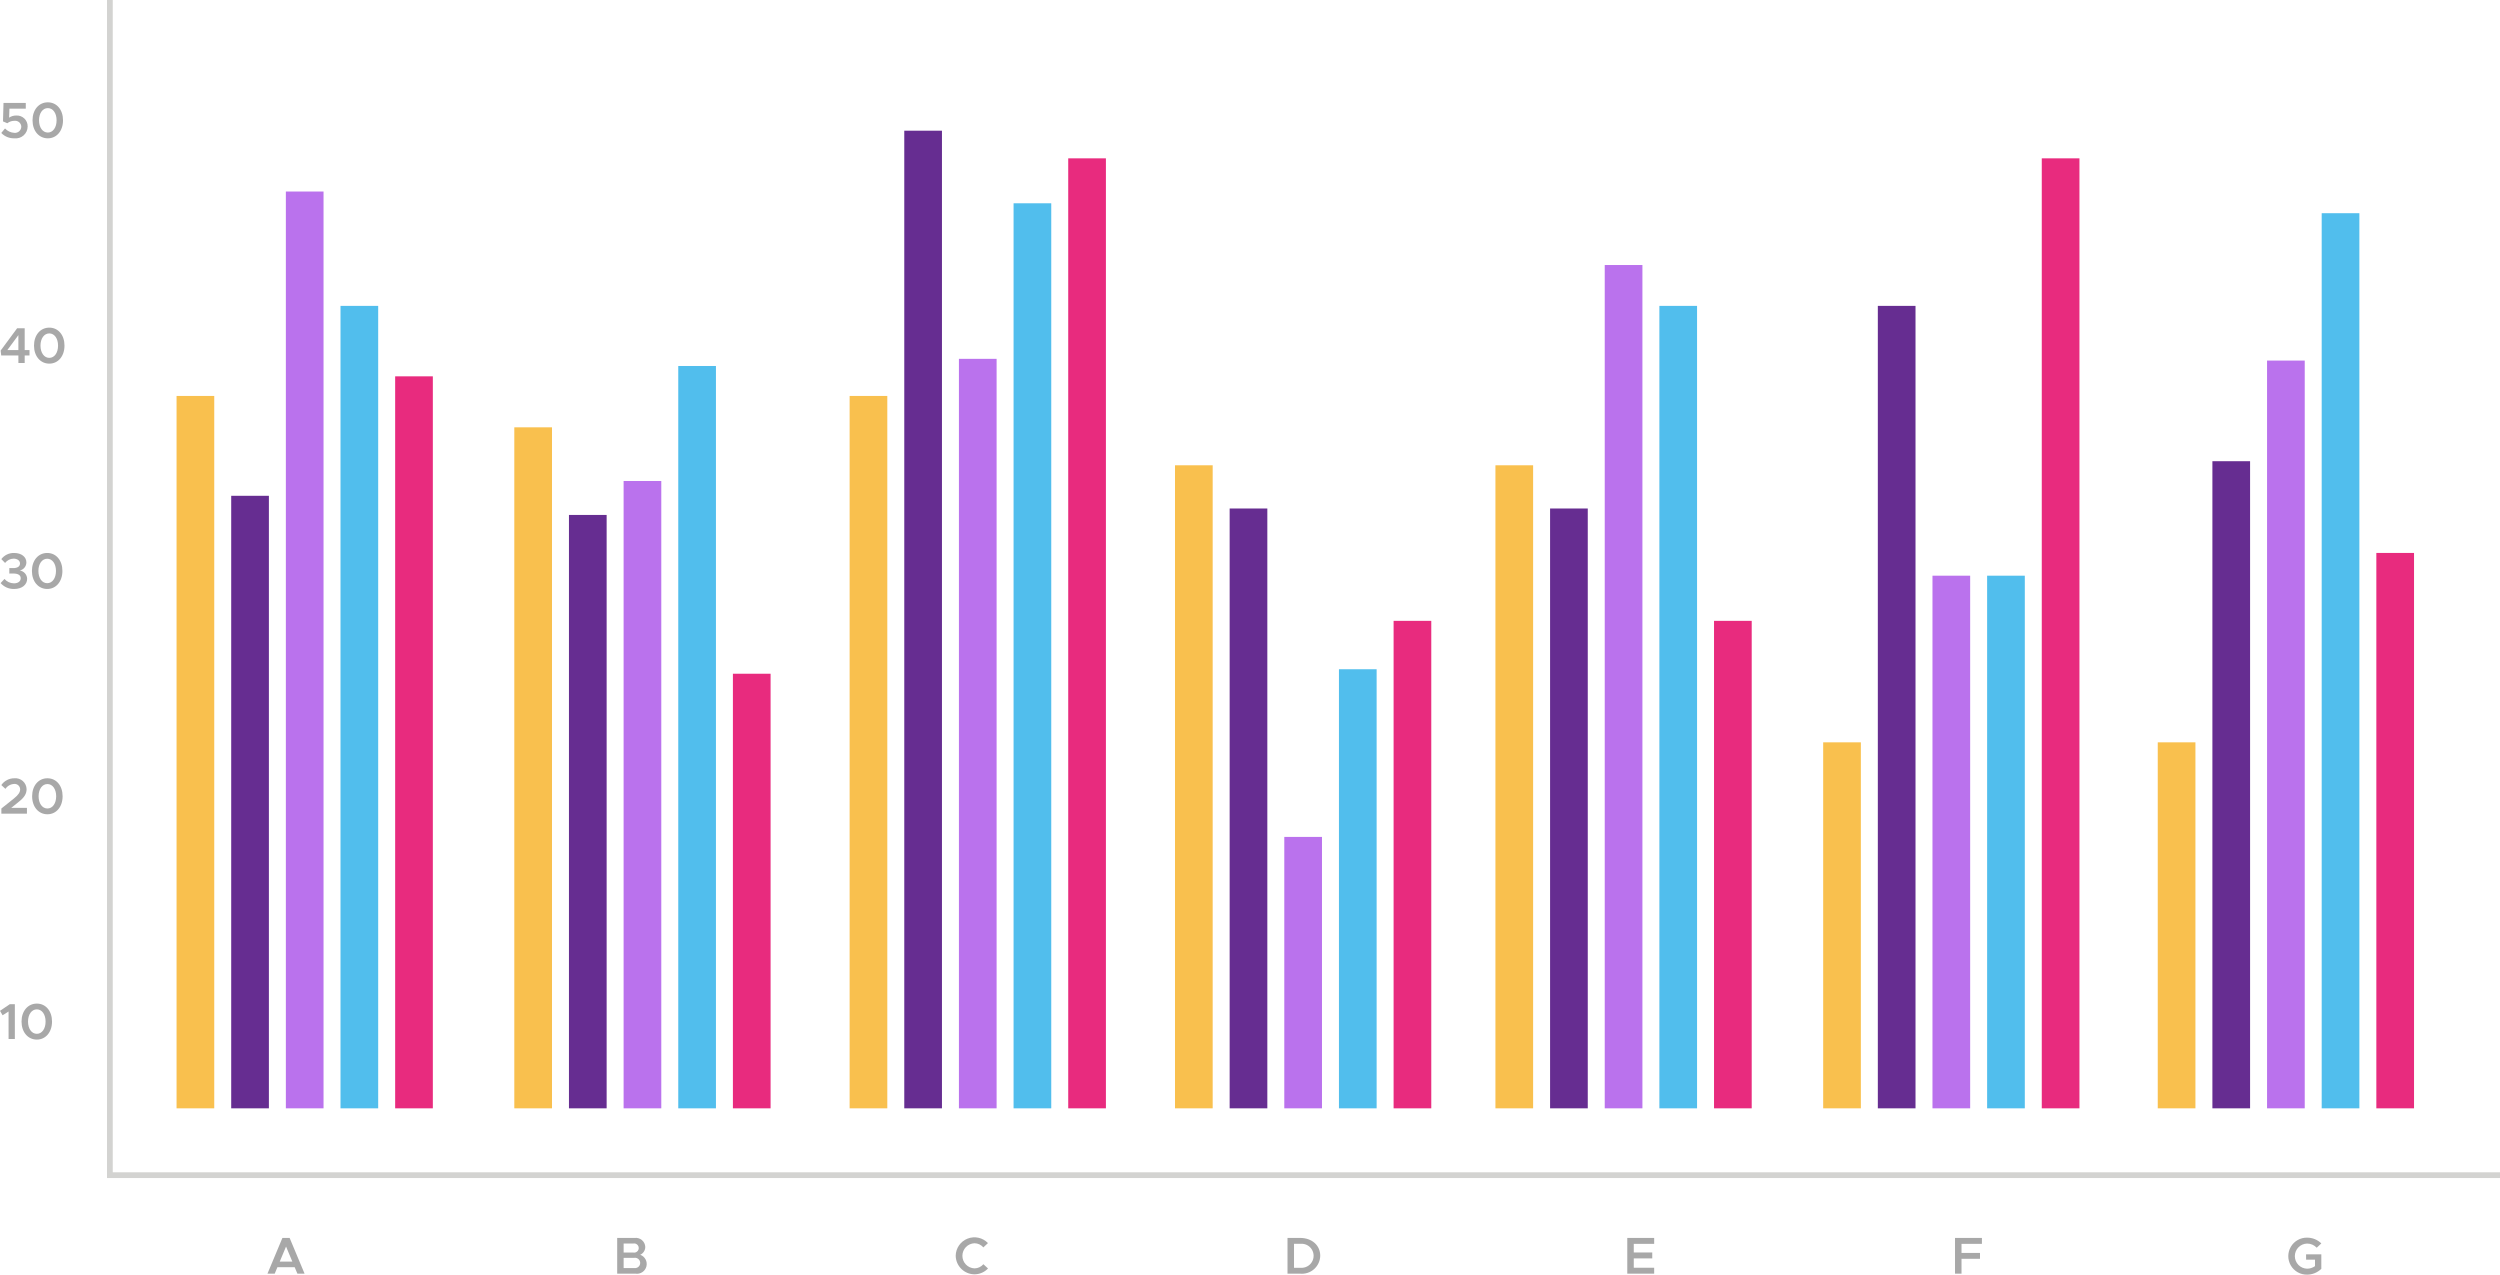
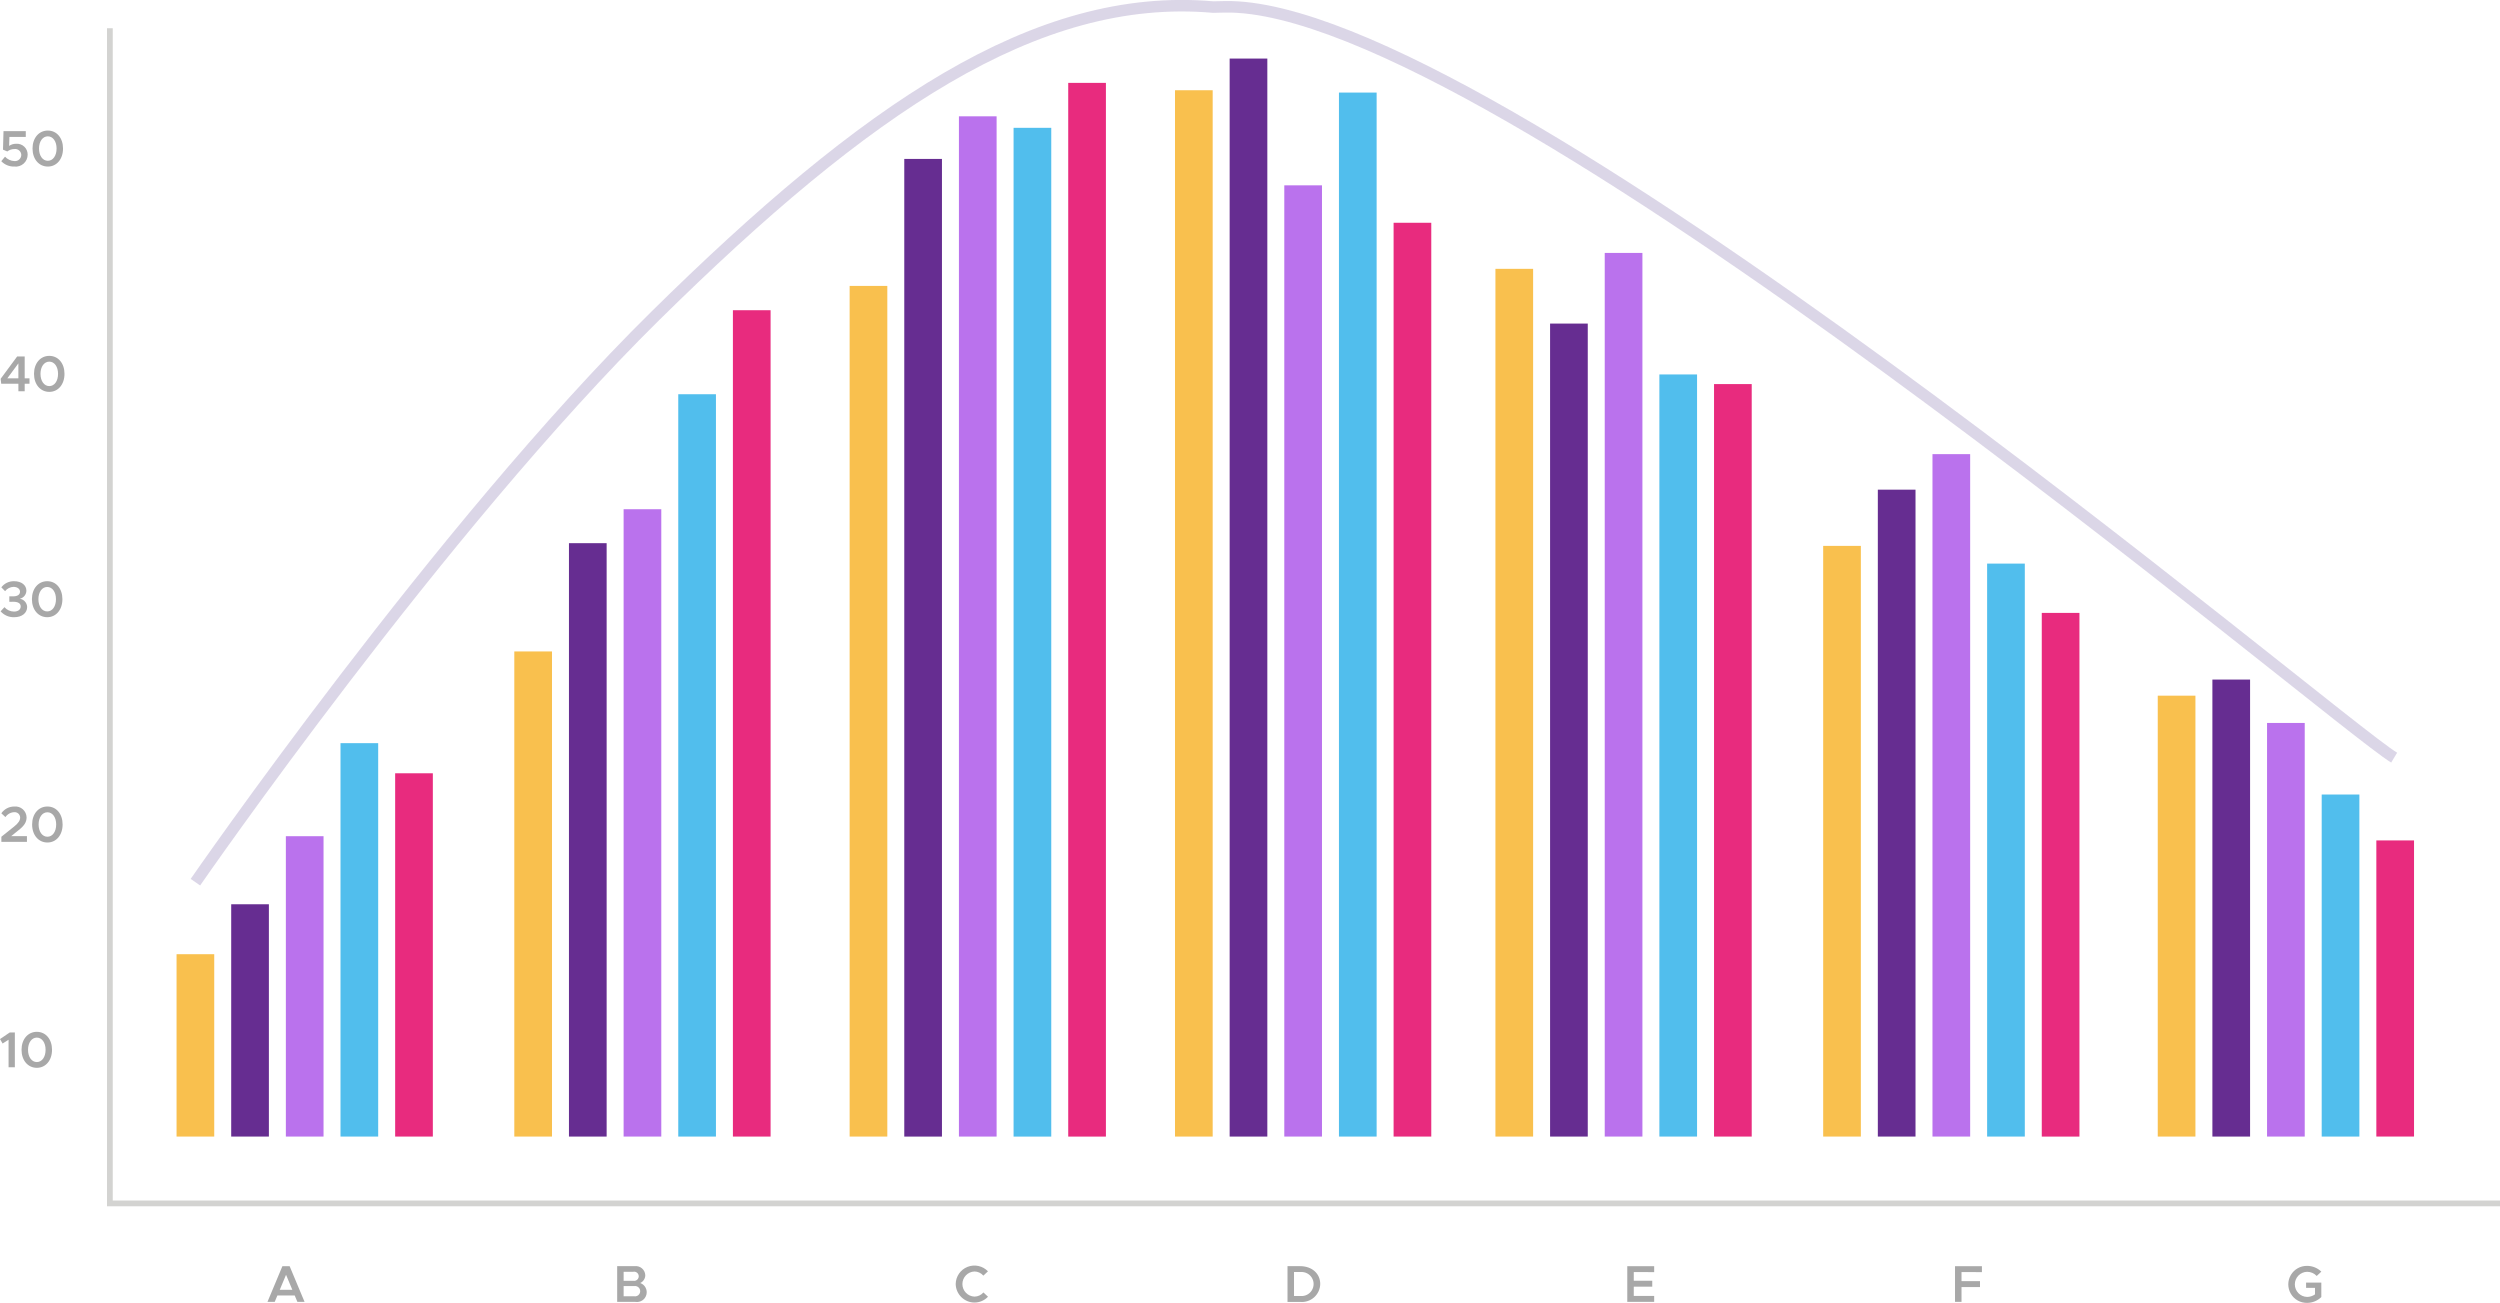
- <svg xmlns="http://www.w3.org/2000/svg" width="433.943" height="221.25" viewBox="0 0 433.943 221.25">
-   <g id="Grupo_30199" data-name="Grupo 30199" transform="translate(-759.279 -24.851)">
-     <g id="Grupo_30138" data-name="Grupo 30138">
+ <svg xmlns="http://www.w3.org/2000/svg" width="433.943" height="226.152" viewBox="0 0 433.943 226.152">
+   <g id="Grupo_30208" data-name="Grupo 30208" transform="translate(-4404 -2086.098)">
+     <g id="Grupo_30138" data-name="Grupo 30138" transform="translate(3644.721 2066.148)">
      <path id="Trazado_24151" data-name="Trazado 24151" d="M810.43,244.81h-3l-.469,1.12h-1.256l2.592-6.2h1.256l2.593,6.2H810.9Zm-.408-.976-1.092-2.61-1.093,2.61Z" fill="#a8a8a8" />
    </g>
-     <g id="Grupo_30139" data-name="Grupo 30139">
+     <g id="Grupo_30139" data-name="Grupo 30139" transform="translate(3644.721 2066.148)">
      <path id="Trazado_24152" data-name="Trazado 24152" d="M760.765,200.422l-1.037.66-.449-.774,1.7-1.151h.878V205.2h-1.089Z" fill="#a8a8a8" />
      <path id="Trazado_24153" data-name="Trazado 24153" d="M763.018,202.171c0-1.828,1.1-3.12,2.654-3.12s2.637,1.292,2.637,3.12-1.09,3.129-2.637,3.129S763.018,204.008,763.018,202.171Zm4.174,0c0-1.248-.632-2.118-1.52-2.118s-1.529.87-1.529,2.118.632,2.127,1.529,2.127S767.192,203.419,767.192,202.171Z" fill="#a8a8a8" />
    </g>
-     <g id="Grupo_30140" data-name="Grupo 30140">
+     <g id="Grupo_30140" data-name="Grupo 30140" transform="translate(3644.721 2066.148)">
      <path id="Trazado_24154" data-name="Trazado 24154" d="M759.517,165.188l2.223-1.775c.765-.616,1.037-1.073,1.037-1.565a.954.954,0,0,0-1.028-.923,1.941,1.941,0,0,0-1.529.853l-.712-.659a2.737,2.737,0,0,1,2.276-1.178,1.939,1.939,0,0,1,2.11,1.881c0,.8-.37,1.441-1.407,2.241l-1.265,1.02h2.733v1h-4.438Z" fill="#a8a8a8" />
      <path id="Trazado_24155" data-name="Trazado 24155" d="M764.855,163.061c0-1.828,1.1-3.12,2.655-3.12s2.636,1.292,2.636,3.12-1.089,3.129-2.636,3.129S764.855,164.9,764.855,163.061Zm4.175,0c0-1.248-.633-2.118-1.52-2.118s-1.53.87-1.53,2.118.633,2.127,1.53,2.127S769.03,164.309,769.03,163.061Z" fill="#a8a8a8" />
    </g>
-     <g id="Grupo_30141" data-name="Grupo 30141">
+     <g id="Grupo_30141" data-name="Grupo 30141" transform="translate(3644.721 2066.148)">
      <path id="Trazado_24156" data-name="Trazado 24156" d="M759.385,126.062l.668-.721a2.2,2.2,0,0,0,1.652.765c.721,0,1.169-.36,1.169-.888s-.448-.817-1.3-.817l-.677.009v-.95h.677c.712.009,1.178-.281,1.178-.808,0-.492-.475-.835-1.125-.835a1.932,1.932,0,0,0-1.468.747l-.65-.668a2.707,2.707,0,0,1,2.215-1.063c1.283,0,2.135.685,2.135,1.643a1.447,1.447,0,0,1-1.142,1.4,1.5,1.5,0,0,1,1.274,1.432c0,1.037-.887,1.776-2.25,1.776A3,3,0,0,1,759.385,126.062Z" fill="#a8a8a8" />
      <path id="Trazado_24157" data-name="Trazado 24157" d="M764.82,123.953c0-1.828,1.1-3.12,2.655-3.12s2.636,1.292,2.636,3.12-1.09,3.129-2.636,3.129S764.82,125.79,764.82,123.953Zm4.175,0c0-1.248-.633-2.119-1.52-2.119s-1.53.871-1.53,2.119.633,2.127,1.53,2.127S768.995,125.2,768.995,123.953Z" fill="#a8a8a8" />
    </g>
-     <g id="Grupo_30142" data-name="Grupo 30142">
+     <g id="Grupo_30142" data-name="Grupo 30142" transform="translate(3644.721 2066.148)">
      <path id="Trazado_24158" data-name="Trazado 24158" d="M762.47,86.555h-2.98l-.1-.852,2.865-3.876h1.31v3.788h.835v.94h-.835v1.31h-1.09Zm0-.94V83.022l-1.916,2.593Z" fill="#a8a8a8" />
      <path id="Trazado_24159" data-name="Trazado 24159" d="M765.182,84.841c0-1.828,1.1-3.12,2.654-3.12s2.637,1.292,2.637,3.12-1.09,3.129-2.637,3.129S765.182,86.678,765.182,84.841Zm4.174,0c0-1.248-.632-2.118-1.52-2.118s-1.529.87-1.529,2.118.632,2.127,1.529,2.127S769.356,86.089,769.356,84.841Z" fill="#a8a8a8" />
    </g>
-     <g id="Grupo_30143" data-name="Grupo 30143">
+     <g id="Grupo_30143" data-name="Grupo 30143" transform="translate(3644.721 2066.148)">
      <path id="Trazado_24160" data-name="Trazado 24160" d="M759.5,47.929l.65-.782a2.362,2.362,0,0,0,1.626.765,1.1,1.1,0,0,0,1.2-1.064,1.065,1.065,0,0,0-1.2-1.028,1.983,1.983,0,0,0-1.23.422l-.747-.317.088-3.208h3.867v1h-2.839l-.053,1.556a2.1,2.1,0,0,1,1.222-.369,1.865,1.865,0,0,1,1.995,1.9,2.077,2.077,0,0,1-2.32,2.057A3,3,0,0,1,759.5,47.929Z" fill="#a8a8a8" />
      <path id="Trazado_24161" data-name="Trazado 24161" d="M764.926,45.732c0-1.828,1.1-3.12,2.654-3.12s2.637,1.292,2.637,3.12-1.09,3.129-2.637,3.129S764.926,47.569,764.926,45.732Zm4.175,0c0-1.248-.633-2.118-1.521-2.118s-1.529.87-1.529,2.118.633,2.127,1.529,2.127S769.1,46.98,769.1,45.732Z" fill="#a8a8a8" />
    </g>
-     <g id="Grupo_30144" data-name="Grupo 30144">
+     <g id="Grupo_30144" data-name="Grupo 30144" transform="translate(3644.721 2066.148)">
      <path id="Trazado_24162" data-name="Trazado 24162" d="M866.407,239.725h3.044a1.645,1.645,0,0,1,1.834,1.553,1.493,1.493,0,0,1-.876,1.373,1.7,1.7,0,0,1-.841,3.279h-3.161Zm2.774,2.538a.8.8,0,1,0,0-1.563h-1.654v1.563Zm.162,2.692a.9.9,0,1,0,0-1.771h-1.816v1.771Z" fill="#a8a8a8" />
    </g>
-     <g id="Grupo_30145" data-name="Grupo 30145">
+     <g id="Grupo_30145" data-name="Grupo 30145" transform="translate(3644.721 2066.148)">
      <path id="Trazado_24163" data-name="Trazado 24163" d="M925.166,242.823a3.252,3.252,0,0,1,5.6-2.2l-.8.749a2.042,2.042,0,0,0-1.535-.722,2.183,2.183,0,0,0,0,4.363,2.058,2.058,0,0,0,1.544-.723l.8.741a3.235,3.235,0,0,1-2.339,1.012A3.28,3.28,0,0,1,925.166,242.823Z" fill="#a8a8a8" />
    </g>
-     <g id="Grupo_30146" data-name="Grupo 30146">
+     <g id="Grupo_30146" data-name="Grupo 30146" transform="translate(3644.721 2066.148)">
      <path id="Trazado_24164" data-name="Trazado 24164" d="M982.761,239.725h2.186c2.05,0,3.495,1.282,3.495,3.1a3.186,3.186,0,0,1-3.495,3.107h-2.186Zm2.3,5.184a2.087,2.087,0,1,0,0-4.164H983.89v4.164Z" fill="#a8a8a8" />
    </g>
-     <g id="Grupo_30147" data-name="Grupo 30147">
+     <g id="Grupo_30147" data-name="Grupo 30147" transform="translate(3644.721 2066.148)">
      <path id="Trazado_24165" data-name="Trazado 24165" d="M1042.865,240.754v1.5h3.207v1.029h-3.207V244.9h3.541v1.03h-4.67v-6.2h4.67v1.029Z" fill="#a8a8a8" />
    </g>
-     <g id="Grupo_30148" data-name="Grupo 30148">
+     <g id="Grupo_30148" data-name="Grupo 30148" transform="translate(3644.721 2066.148)">
      <path id="Trazado_24166" data-name="Trazado 24166" d="M1099.754,240.754v1.572h3.207v1.029h-3.207v2.575h-1.129v-6.2h4.67v1.029Z" fill="#a8a8a8" />
    </g>
-     <g id="Grupo_30149" data-name="Grupo 30149">
+     <g id="Grupo_30149" data-name="Grupo 30149" transform="translate(3644.721 2066.148)">
      <path id="Trazado_24167" data-name="Trazado 24167" d="M1159.562,242.578h2.646v2.511a3.546,3.546,0,0,1-2.466,1.012,3.212,3.212,0,1,1,0-6.423,3.533,3.533,0,0,1,2.466,1l-.8.749a2.281,2.281,0,0,0-1.662-.722,2.182,2.182,0,0,0,0,4.363,2.4,2.4,0,0,0,1.364-.443V243.5h-1.544Z" fill="#a8a8a8" />
    </g>
-     <rect id="Rectángulo_5073" data-name="Rectángulo 5073" width="6.541" height="123.654" transform="translate(789.926 93.578)" fill="#f9c04e" />
-     <rect id="Rectángulo_5074" data-name="Rectángulo 5074" width="6.541" height="106.322" transform="translate(799.411 110.91)" fill="#662d91" />
-     <rect id="Rectángulo_5075" data-name="Rectángulo 5075" width="6.541" height="159.137" transform="translate(808.897 58.095)" fill="#ba72ed" />
-     <rect id="Rectángulo_5076" data-name="Rectángulo 5076" width="6.541" height="139.287" transform="translate(818.383 77.945)" fill="#51beed" />
-     <rect id="Rectángulo_5077" data-name="Rectángulo 5077" width="6.541" height="127.058" transform="translate(827.869 90.174)" fill="#e82b7e" />
-     <rect id="Rectángulo_5078" data-name="Rectángulo 5078" width="6.541" height="118.207" transform="translate(848.551 99.025)" fill="#f9c04e" />
-     <rect id="Rectángulo_5079" data-name="Rectángulo 5079" width="6.541" height="102.999" transform="translate(858.037 114.233)" fill="#662d91" />
-     <rect id="Rectángulo_5080" data-name="Rectángulo 5080" width="6.541" height="108.892" transform="translate(867.523 108.34)" fill="#ba72ed" />
-     <rect id="Rectángulo_5081" data-name="Rectángulo 5081" width="6.542" height="128.853" transform="translate(877.009 88.379)" fill="#51beed" />
-     <rect id="Rectángulo_5082" data-name="Rectángulo 5082" width="6.541" height="75.436" transform="translate(886.495 141.796)" fill="#e82b7e" />
-     <rect id="Rectángulo_5083" data-name="Rectángulo 5083" width="6.541" height="123.654" transform="translate(906.754 93.578)" fill="#f9c04e" />
-     <rect id="Rectángulo_5084" data-name="Rectángulo 5084" width="6.541" height="169.696" transform="translate(916.24 47.536)" fill="#662d91" />
-     <rect id="Rectángulo_5085" data-name="Rectángulo 5085" width="6.541" height="130.093" transform="translate(925.726 87.139)" fill="#ba72ed" />
-     <rect id="Rectángulo_5086" data-name="Rectángulo 5086" width="6.541" height="157.095" transform="translate(935.212 60.137)" fill="#51beed" />
-     <rect id="Rectángulo_5087" data-name="Rectángulo 5087" width="6.542" height="164.896" transform="translate(944.698 52.336)" fill="#e82b7e" />
-     <rect id="Rectángulo_5088" data-name="Rectángulo 5088" width="6.541" height="111.618" transform="translate(963.232 105.614)" fill="#f9c04e" />
-     <rect id="Rectángulo_5089" data-name="Rectángulo 5089" width="6.541" height="104.118" transform="translate(972.718 113.114)" fill="#662d91" />
-     <rect id="Rectángulo_5090" data-name="Rectángulo 5090" width="6.541" height="47.112" transform="translate(982.204 170.12)" fill="#ba72ed" />
-     <rect id="Rectángulo_5091" data-name="Rectángulo 5091" width="6.541" height="76.215" transform="translate(991.69 141.017)" fill="#51beed" />
-     <rect id="Rectángulo_5092" data-name="Rectángulo 5092" width="6.541" height="84.616" transform="translate(1001.176 132.616)" fill="#e82b7e" />
-     <rect id="Rectángulo_5093" data-name="Rectángulo 5093" width="6.541" height="111.618" transform="translate(1018.852 105.614)" fill="#f9c04e" />
-     <rect id="Rectángulo_5094" data-name="Rectángulo 5094" width="6.541" height="104.118" transform="translate(1028.338 113.114)" fill="#662d91" />
-     <rect id="Rectángulo_5095" data-name="Rectángulo 5095" width="6.541" height="146.38" transform="translate(1037.824 70.852)" fill="#ba72ed" />
-     <rect id="Rectángulo_5096" data-name="Rectángulo 5096" width="6.541" height="139.287" transform="translate(1047.309 77.945)" fill="#51beed" />
-     <rect id="Rectángulo_5097" data-name="Rectángulo 5097" width="6.541" height="84.616" transform="translate(1056.795 132.616)" fill="#e82b7e" />
-     <rect id="Rectángulo_5098" data-name="Rectángulo 5098" width="6.541" height="63.529" transform="translate(1075.741 153.703)" fill="#f9c04e" />
-     <rect id="Rectángulo_5099" data-name="Rectángulo 5099" width="6.541" height="139.287" transform="translate(1085.227 77.945)" fill="#662d91" />
-     <rect id="Rectángulo_5100" data-name="Rectángulo 5100" width="6.541" height="92.454" transform="translate(1094.713 124.778)" fill="#ba72ed" />
-     <rect id="Rectángulo_5101" data-name="Rectángulo 5101" width="6.541" height="92.454" transform="translate(1104.198 124.778)" fill="#51beed" />
-     <rect id="Rectángulo_5102" data-name="Rectángulo 5102" width="6.541" height="164.896" transform="translate(1113.684 52.336)" fill="#e82b7e" />
-     <rect id="Rectángulo_5103" data-name="Rectángulo 5103" width="6.541" height="63.529" transform="translate(1133.815 153.703)" fill="#f9c04e" />
-     <rect id="Rectángulo_5104" data-name="Rectángulo 5104" width="6.541" height="112.326" transform="translate(1143.301 104.906)" fill="#662d91" />
-     <rect id="Rectángulo_5105" data-name="Rectángulo 5105" width="6.541" height="129.794" transform="translate(1152.787 87.438)" fill="#ba72ed" />
-     <rect id="Rectángulo_5106" data-name="Rectángulo 5106" width="6.541" height="155.373" transform="translate(1162.272 61.859)" fill="#51beed" />
-     <rect id="Rectángulo_5107" data-name="Rectángulo 5107" width="6.541" height="96.404" transform="translate(1171.758 120.828)" fill="#e82b7e" />
-     <path id="Trazado_24168" data-name="Trazado 24168" d="M778.351,24.851V228.834h414.871" fill="none" stroke="#d3d3d1" stroke-miterlimit="10" stroke-width="1" />
+     <path id="Trazado_24512" data-name="Trazado 24512" d="M0,0H6.541V31.654H0Z" transform="translate(4434.646 2251.726)" fill="#f9c04e" />
+     <path id="Trazado_24513" data-name="Trazado 24513" d="M0,0H6.541V40.322H0Z" transform="translate(4444.132 2243.058)" fill="#662d91" />
+     <path id="Trazado_24514" data-name="Trazado 24514" d="M0,0H6.541V52.137H0Z" transform="translate(4453.618 2231.243)" fill="#ba72ed" />
+     <path id="Trazado_24515" data-name="Trazado 24515" d="M0,0H6.541V68.287H0Z" transform="translate(4463.104 2215.093)" fill="#51beed" />
+     <path id="Trazado_24516" data-name="Trazado 24516" d="M0,0H6.541V63.058H0Z" transform="translate(4472.59 2220.322)" fill="#e82b7e" />
+     <path id="Trazado_24517" data-name="Trazado 24517" d="M0,0H6.541V84.207H0Z" transform="translate(4493.272 2199.173)" fill="#f9c04e" />
+     <path id="Trazado_24518" data-name="Trazado 24518" d="M0,0H6.541V103H0Z" transform="translate(4502.758 2180.381)" fill="#662d91" />
+     <path id="Trazado_24519" data-name="Trazado 24519" d="M0,0H6.541V108.892H0Z" transform="translate(4512.244 2174.488)" fill="#ba72ed" />
+     <path id="Trazado_24520" data-name="Trazado 24520" d="M0,0H6.542V128.853H0Z" transform="translate(4521.73 2154.528)" fill="#51beed" />
+     <path id="Trazado_24521" data-name="Trazado 24521" d="M0,0H6.541V143.436H0Z" transform="translate(4531.216 2139.945)" fill="#e82b7e" />
+     <path id="Trazado_24522" data-name="Trazado 24522" d="M0,0H6.541V147.654H0Z" transform="translate(4551.476 2135.726)" fill="#f9c04e" />
+     <path id="Trazado_24523" data-name="Trazado 24523" d="M0,0H6.541V169.7H0Z" transform="translate(4560.961 2113.684)" fill="#662d91" />
+     <path id="Trazado_24524" data-name="Trazado 24524" d="M0,0H6.541V177.093H0Z" transform="translate(4570.447 2106.288)" fill="#ba72ed" />
+     <path id="Trazado_24525" data-name="Trazado 24525" d="M0,0H6.541V175.1H0Z" transform="translate(4579.933 2108.285)" fill="#51beed" />
+     <path id="Trazado_24526" data-name="Trazado 24526" d="M0,0H6.542V182.9H0Z" transform="translate(4589.419 2100.484)" fill="#e82b7e" />
+     <path id="Trazado_24527" data-name="Trazado 24527" d="M0,0H6.541V181.618H0Z" transform="translate(4607.953 2101.762)" fill="#f9c04e" />
+     <path id="Trazado_24528" data-name="Trazado 24528" d="M0,0H6.541V187.118H0Z" transform="translate(4617.439 2096.263)" fill="#662d91" />
+     <path id="Trazado_24529" data-name="Trazado 24529" d="M0,0H6.541V165.112H0Z" transform="translate(4626.925 2118.268)" fill="#ba72ed" />
+     <path id="Trazado_24530" data-name="Trazado 24530" d="M0,0H6.541V181.215H0Z" transform="translate(4636.411 2102.166)" fill="#51beed" />
+     <path id="Trazado_24531" data-name="Trazado 24531" d="M0,0H6.541V158.616H0Z" transform="translate(4645.896 2124.765)" fill="#e82b7e" />
+     <path id="Trazado_24532" data-name="Trazado 24532" d="M0,0H6.541V150.618H0Z" transform="translate(4663.573 2132.762)" fill="#f9c04e" />
+     <path id="Trazado_24533" data-name="Trazado 24533" d="M0,0H6.541V141.118H0Z" transform="translate(4673.059 2142.263)" fill="#662d91" />
+     <path id="Trazado_24534" data-name="Trazado 24534" d="M0,0H6.541V153.38H0Z" transform="translate(4682.545 2130)" fill="#ba72ed" />
+     <path id="Trazado_24535" data-name="Trazado 24535" d="M0,0H6.541V132.287H0Z" transform="translate(4692.03 2151.093)" fill="#51beed" />
+     <path id="Trazado_24536" data-name="Trazado 24536" d="M0,0H6.541V130.616H0Z" transform="translate(4701.517 2152.765)" fill="#e82b7e" />
+     <path id="Trazado_24537" data-name="Trazado 24537" d="M0,0H6.541V102.529H0Z" transform="translate(4720.462 2180.851)" fill="#f9c04e" />
+     <path id="Trazado_24538" data-name="Trazado 24538" d="M0,0H6.541V112.287H0Z" transform="translate(4729.948 2171.093)" fill="#662d91" />
+     <path id="Trazado_24539" data-name="Trazado 24539" d="M0,0H6.541V118.454H0Z" transform="translate(4739.434 2164.926)" fill="#ba72ed" />
+     <path id="Trazado_24540" data-name="Trazado 24540" d="M0,0H6.541V99.454H0Z" transform="translate(4748.919 2183.926)" fill="#51beed" />
+     <path id="Trazado_24541" data-name="Trazado 24541" d="M0,0H6.541V90.9H0Z" transform="translate(4758.405 2192.484)" fill="#e82b7e" />
+     <path id="Trazado_24542" data-name="Trazado 24542" d="M0,0H6.541V76.529H0Z" transform="translate(4778.536 2206.851)" fill="#f9c04e" />
+     <path id="Trazado_24543" data-name="Trazado 24543" d="M0,0H6.541V79.326H0Z" transform="translate(4788.021 2204.055)" fill="#662d91" />
+     <path id="Trazado_24544" data-name="Trazado 24544" d="M0,0H6.541V71.794H0Z" transform="translate(4797.508 2211.586)" fill="#ba72ed" />
+     <path id="Trazado_24545" data-name="Trazado 24545" d="M0,0H6.541V59.373H0Z" transform="translate(4806.993 2224.008)" fill="#51beed" />
+     <path id="Trazado_24546" data-name="Trazado 24546" d="M0,0H6.541V51.4H0Z" transform="translate(4816.479 2231.976)" fill="#e82b7e" />
+     <path id="Trazado_24168" data-name="Trazado 24168" d="M778.351,24.851V228.834h414.871" transform="translate(3644.721 2066.148)" fill="none" stroke="#d3d3d1" stroke-miterlimit="10" stroke-width="1" />
+     <path id="Trazado_24511" data-name="Trazado 24511" d="M4437.917,1942.226s42.554-61.55,79.791-98.264c36.6-36.089,66.151-56.318,96.869-53.637.552-.016,1.323-.032,2.1-.045,45.849-.722,192.341,123.941,202.894,130.328" transform="translate(0 297)" fill="none" stroke="#4d3189" stroke-width="2" opacity="0.2" />
  </g>
</svg>
